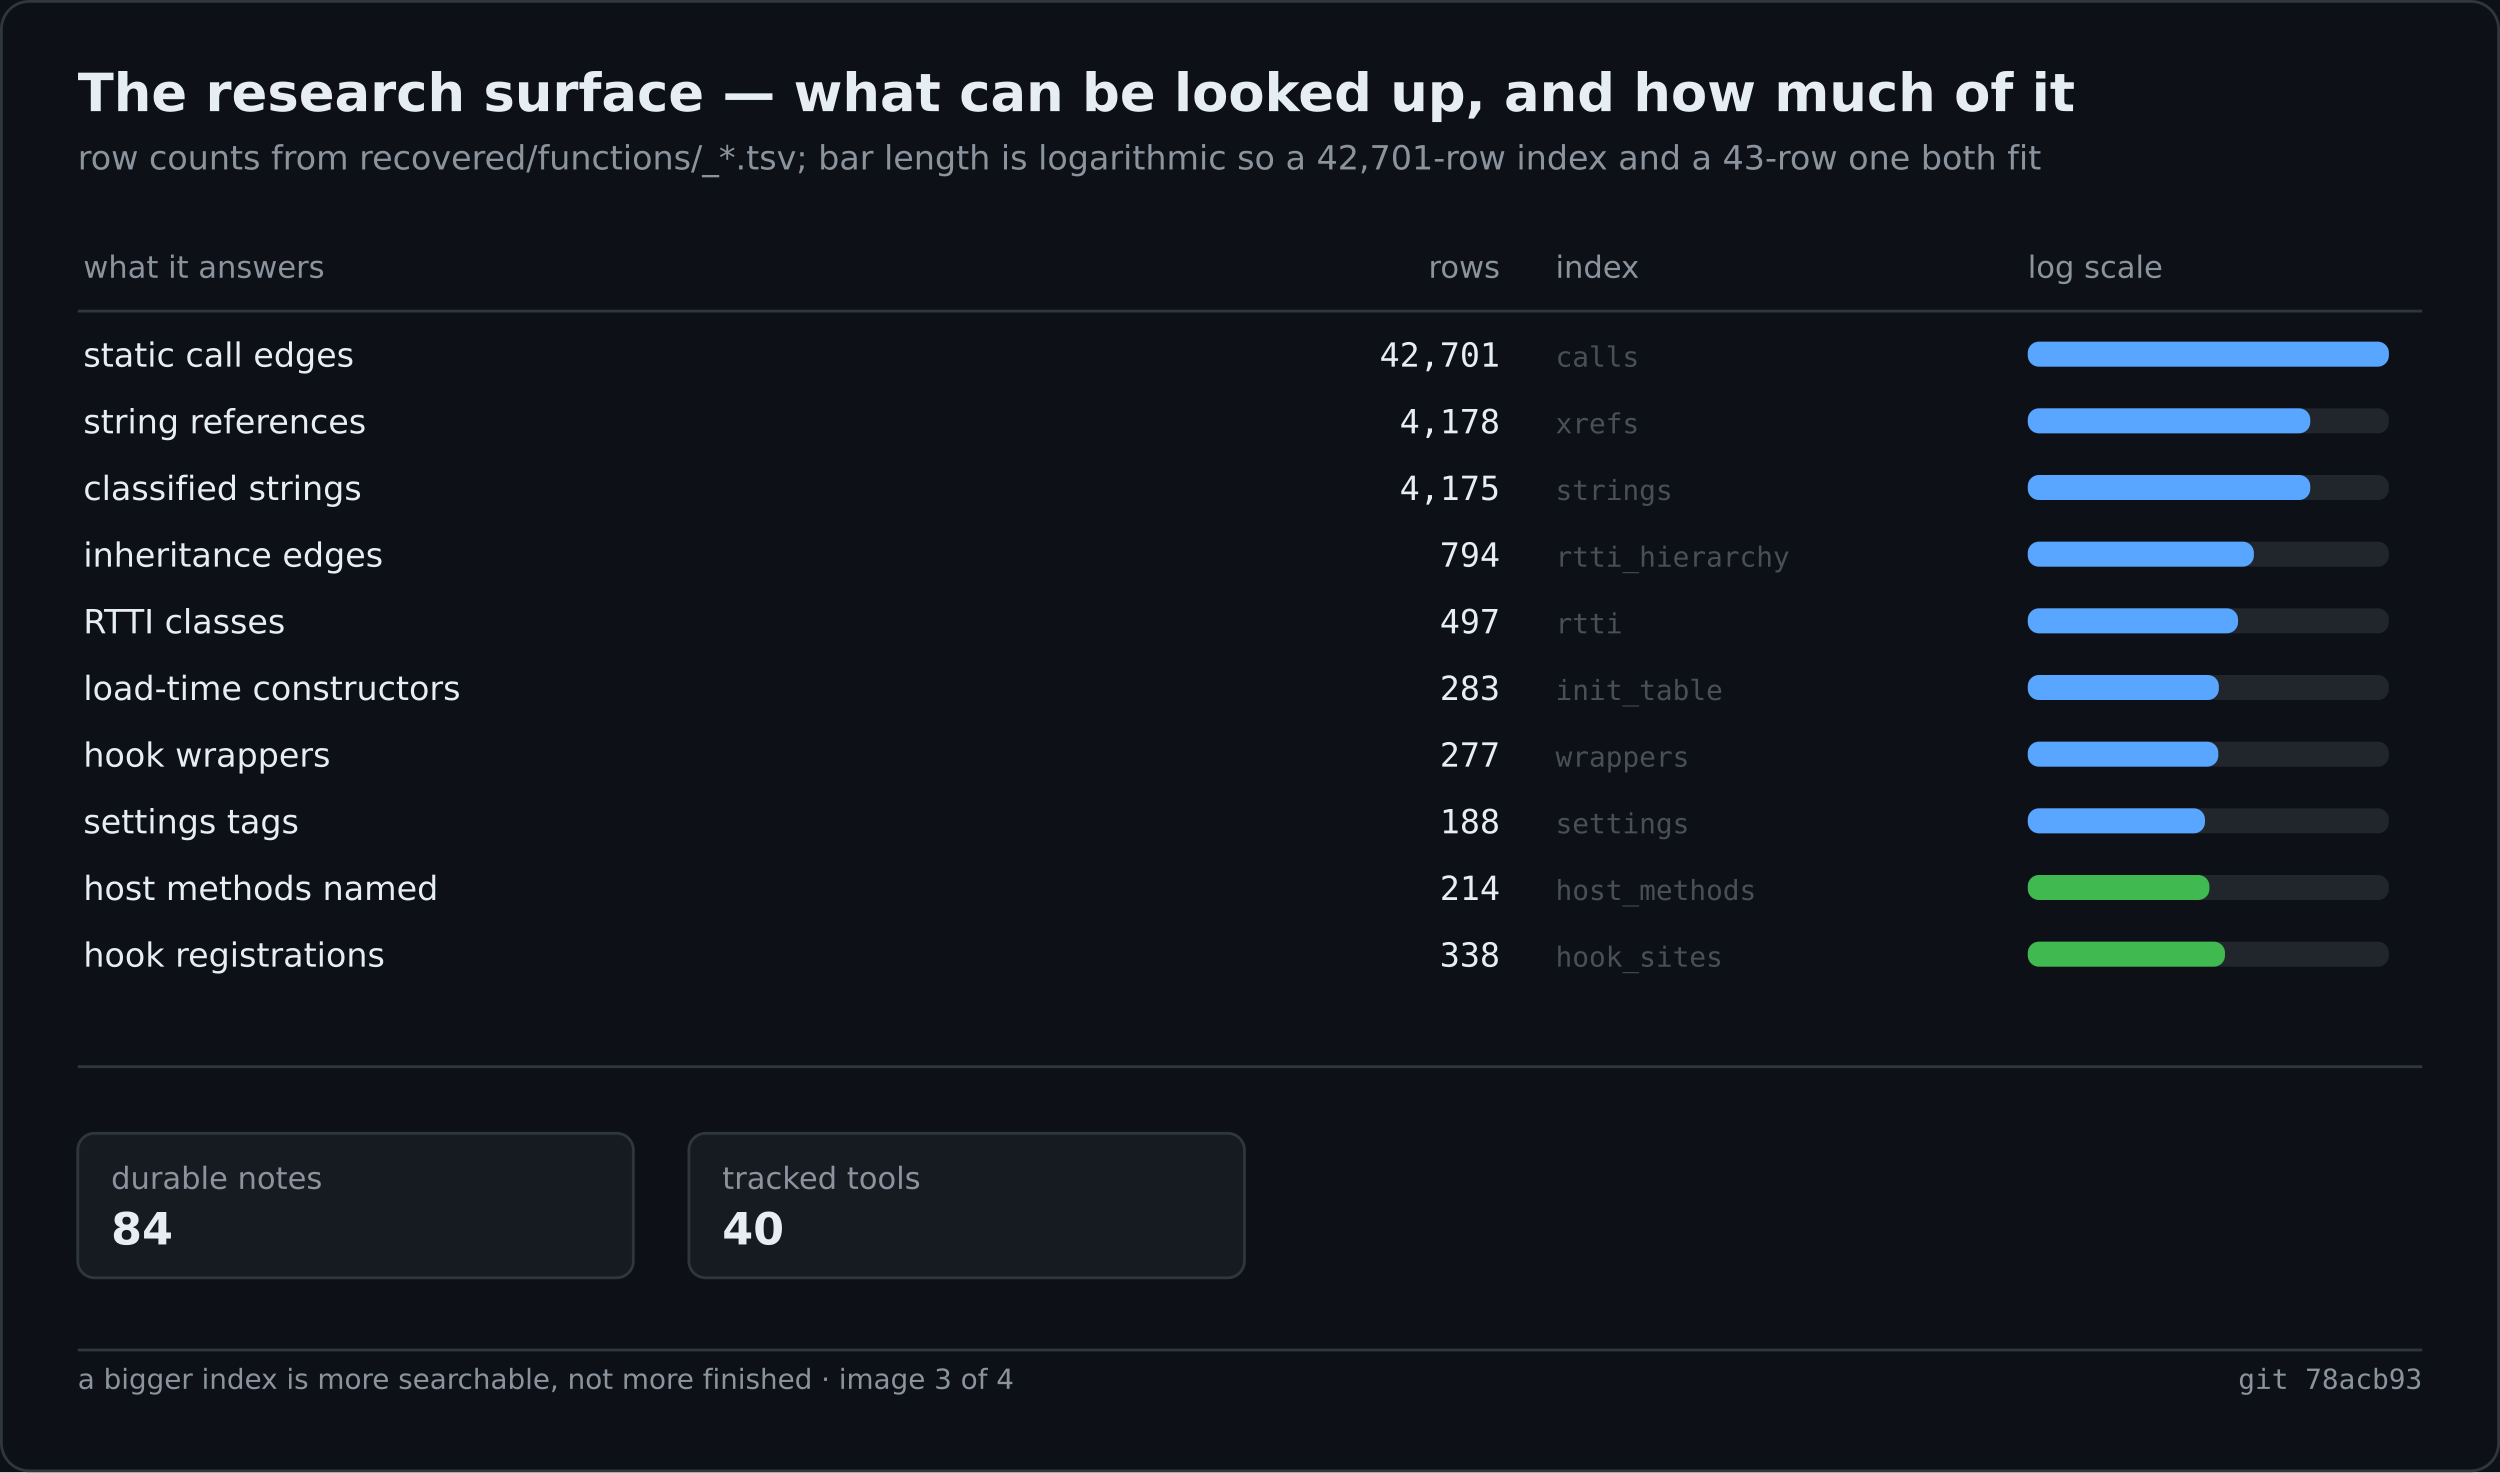
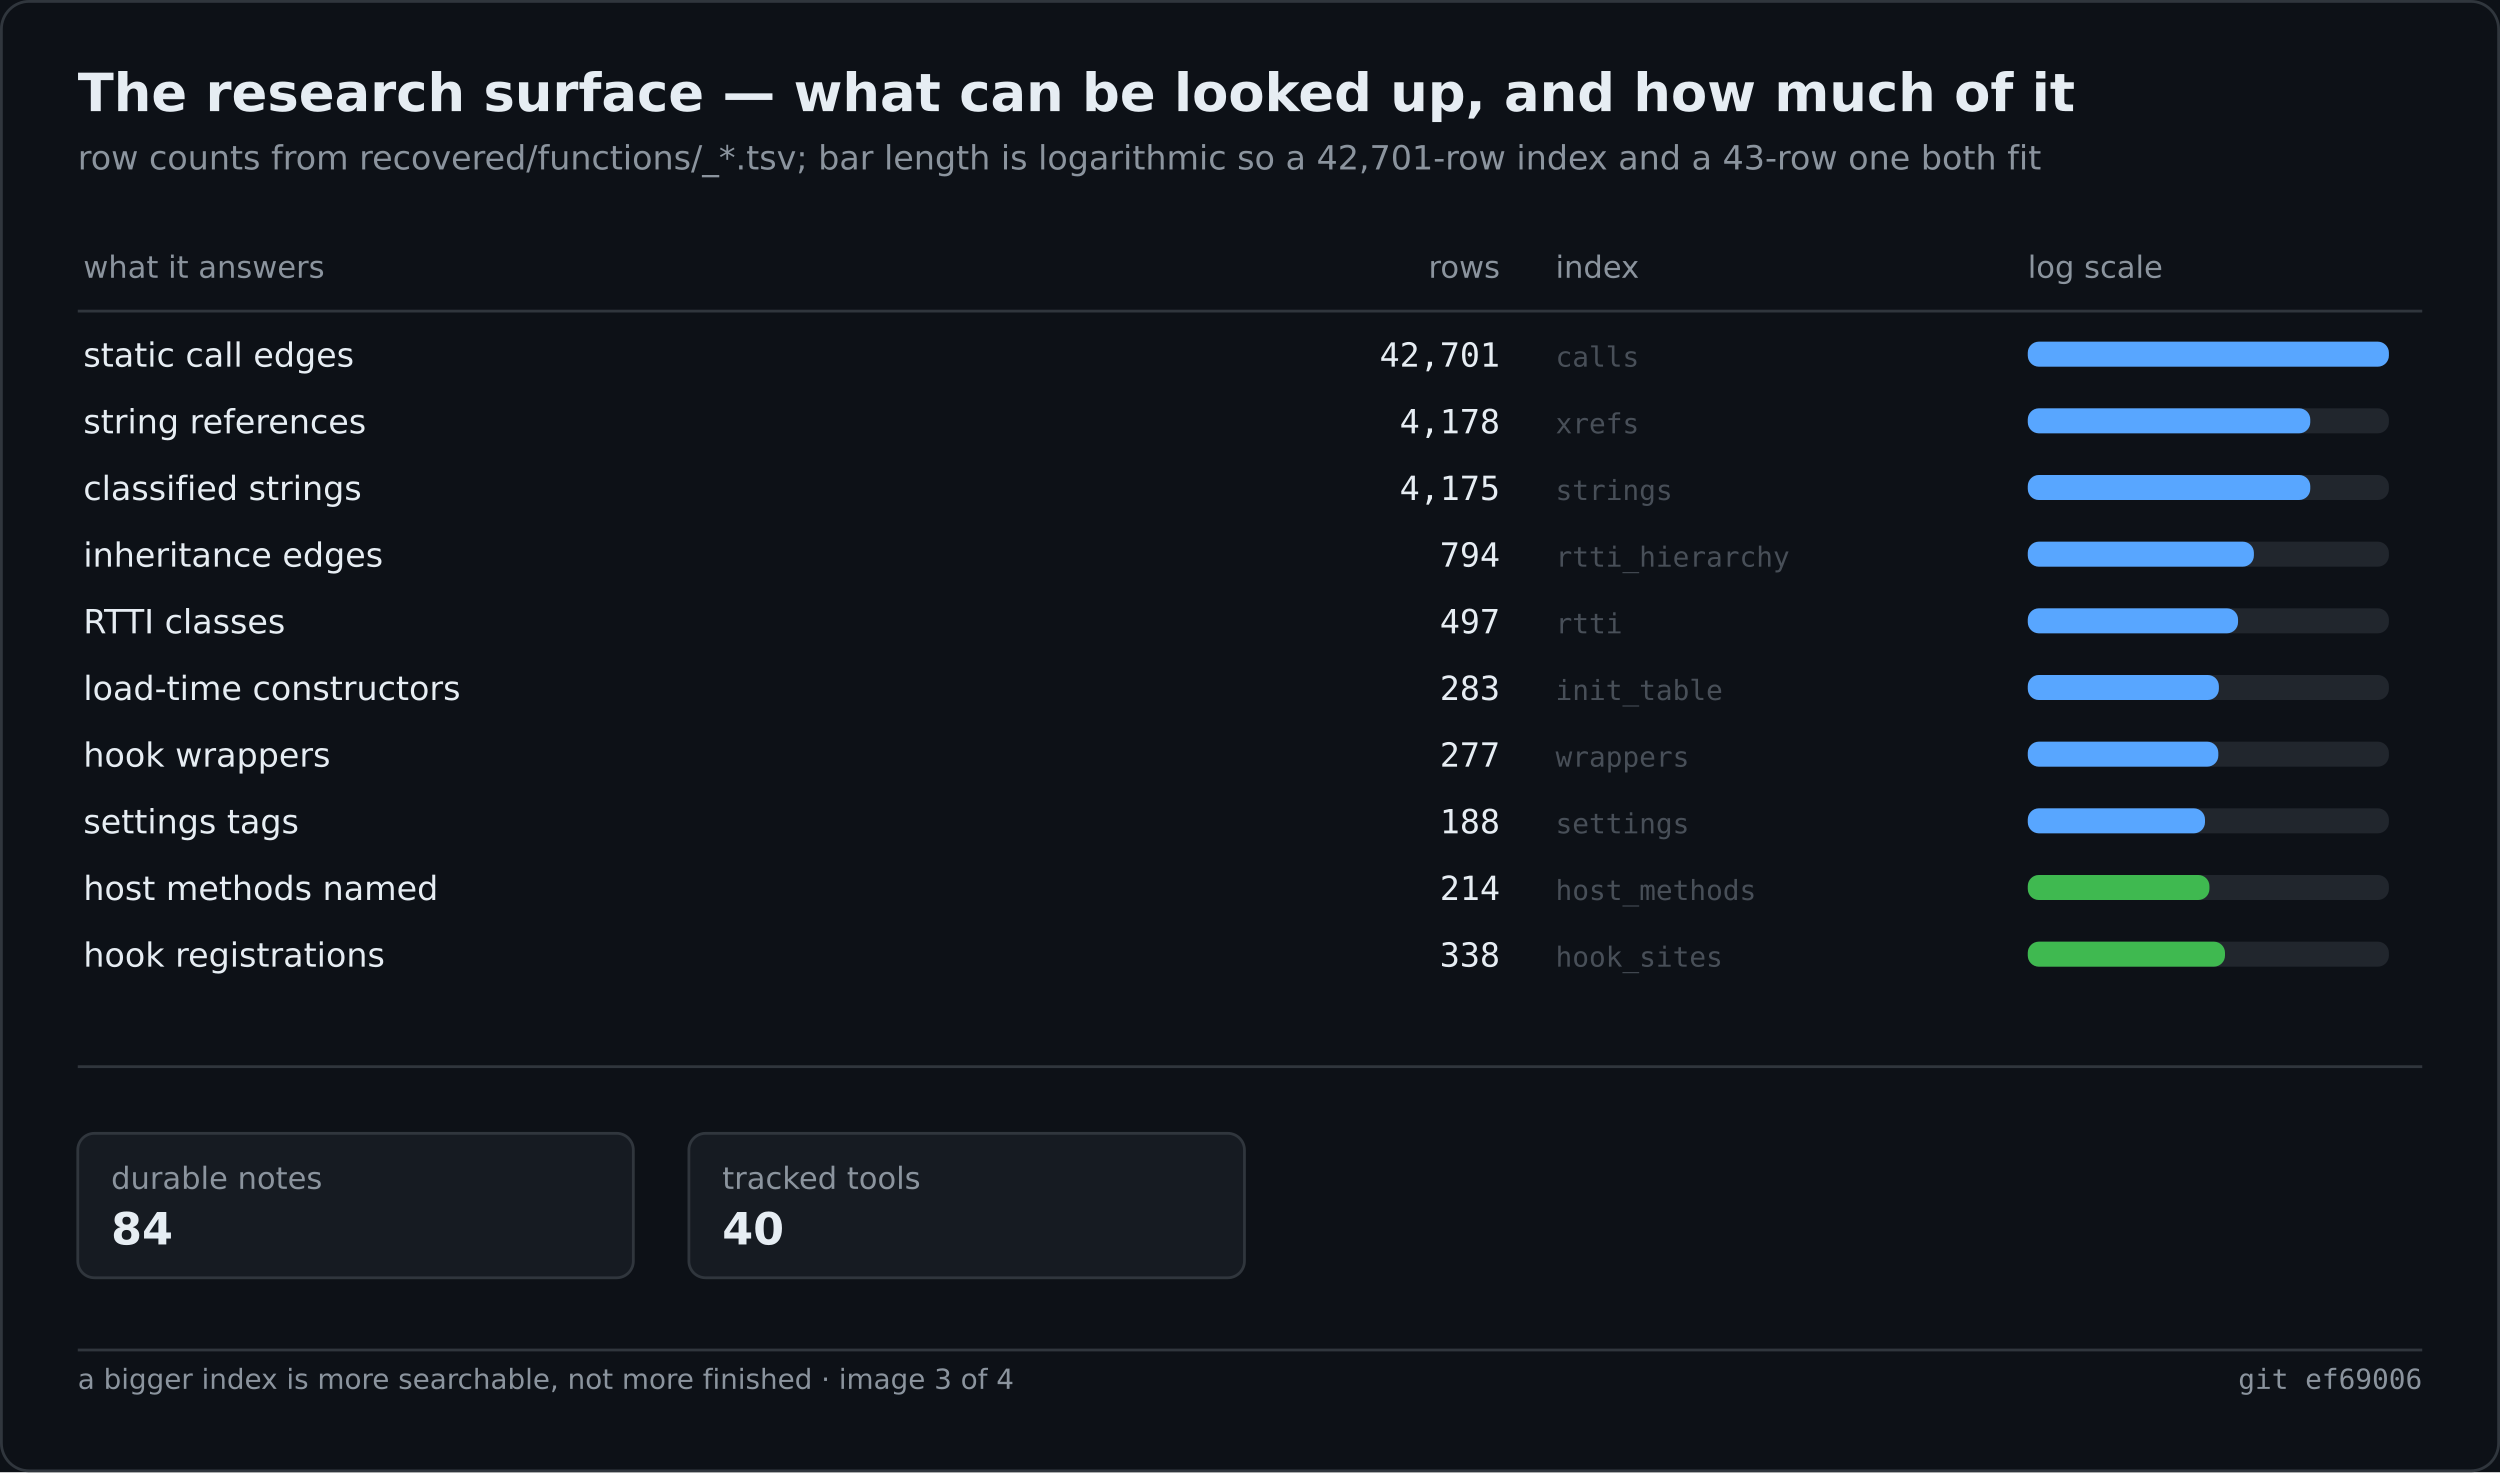
<svg xmlns="http://www.w3.org/2000/svg" width="900" height="530" viewBox="0 0 900 530" role="img" aria-label="The research surface — what can be looked up, and how much of it">
  <rect width="900" height="530" fill="#0d1117" />
  <rect x="0.5" y="0.5" width="899" height="529" fill="none" stroke="#30363d" rx="10" />
  <text x="28" y="40" font-family="Segoe UI,DejaVu Sans,Helvetica,sans-serif" font-size="19" font-weight="600" fill="#e6edf3">The research surface — what can be looked up, and how much of it</text>
  <text x="28" y="61" font-family="Segoe UI,DejaVu Sans,Helvetica,sans-serif" font-size="12" fill="#8b949e">row counts from recovered/functions/_*.tsv; bar length is logarithmic so a 42,701-row index and a 43-row one both fit</text>
  <text x="30.0" y="100.0" font-family="Segoe UI,DejaVu Sans,Helvetica,sans-serif" font-size="11" fill="#8b949e">what it answers</text>
  <text x="540.0" y="100.0" font-family="Segoe UI,DejaVu Sans,Helvetica,sans-serif" font-size="11" fill="#8b949e" text-anchor="end">rows</text>
  <text x="560.0" y="100.0" font-family="Segoe UI,DejaVu Sans,Helvetica,sans-serif" font-size="11" fill="#8b949e">index</text>
  <text x="730.0" y="100.0" font-family="Segoe UI,DejaVu Sans,Helvetica,sans-serif" font-size="11" fill="#8b949e">log scale</text>
  <line x1="28.0" y1="112.0" x2="872.0" y2="112.0" stroke="#30363d" stroke-width="1" />
  <text x="30.0" y="132.0" font-family="Segoe UI,DejaVu Sans,Helvetica,sans-serif" font-size="12" fill="#e6edf3">static call edges</text>
  <text x="540.0" y="132.0" font-family="Cascadia Mono,Consolas,DejaVu Sans Mono,monospace" font-size="12" fill="#e6edf3" text-anchor="end">42,701</text>
  <text x="560.0" y="132.0" font-family="Cascadia Mono,Consolas,DejaVu Sans Mono,monospace" font-size="10" fill="#484f58">calls</text>
  <rect x="730.0" y="123.0" width="130.0" height="9.0" fill="#21262d" rx="4" />
  <rect x="730.0" y="123.0" width="130.0" height="9.0" fill="#58a6ff" rx="4" />
  <text x="30.0" y="156.0" font-family="Segoe UI,DejaVu Sans,Helvetica,sans-serif" font-size="12" fill="#e6edf3">string references</text>
  <text x="540.0" y="156.0" font-family="Cascadia Mono,Consolas,DejaVu Sans Mono,monospace" font-size="12" fill="#e6edf3" text-anchor="end">4,178</text>
  <text x="560.0" y="156.0" font-family="Cascadia Mono,Consolas,DejaVu Sans Mono,monospace" font-size="10" fill="#484f58">xrefs</text>
  <rect x="730.0" y="147.0" width="130.0" height="9.0" fill="#21262d" rx="4" />
  <rect x="730.0" y="147.0" width="101.7" height="9.0" fill="#58a6ff" rx="4" />
  <text x="30.0" y="180.0" font-family="Segoe UI,DejaVu Sans,Helvetica,sans-serif" font-size="12" fill="#e6edf3">classified strings</text>
  <text x="540.0" y="180.0" font-family="Cascadia Mono,Consolas,DejaVu Sans Mono,monospace" font-size="12" fill="#e6edf3" text-anchor="end">4,175</text>
  <text x="560.0" y="180.0" font-family="Cascadia Mono,Consolas,DejaVu Sans Mono,monospace" font-size="10" fill="#484f58">strings</text>
  <rect x="730.0" y="171.0" width="130.0" height="9.0" fill="#21262d" rx="4" />
  <rect x="730.0" y="171.0" width="101.7" height="9.0" fill="#58a6ff" rx="4" />
  <text x="30.0" y="204.0" font-family="Segoe UI,DejaVu Sans,Helvetica,sans-serif" font-size="12" fill="#e6edf3">inheritance edges</text>
  <text x="540.0" y="204.0" font-family="Cascadia Mono,Consolas,DejaVu Sans Mono,monospace" font-size="12" fill="#e6edf3" text-anchor="end">794</text>
  <text x="560.0" y="204.0" font-family="Cascadia Mono,Consolas,DejaVu Sans Mono,monospace" font-size="10" fill="#484f58">rtti_hierarchy</text>
  <rect x="730.0" y="195.0" width="130.0" height="9.0" fill="#21262d" rx="4" />
  <rect x="730.0" y="195.0" width="81.4" height="9.0" fill="#58a6ff" rx="4" />
  <text x="30.0" y="228.0" font-family="Segoe UI,DejaVu Sans,Helvetica,sans-serif" font-size="12" fill="#e6edf3">RTTI classes</text>
  <text x="540.0" y="228.0" font-family="Cascadia Mono,Consolas,DejaVu Sans Mono,monospace" font-size="12" fill="#e6edf3" text-anchor="end">497</text>
  <text x="560.0" y="228.0" font-family="Cascadia Mono,Consolas,DejaVu Sans Mono,monospace" font-size="10" fill="#484f58">rtti</text>
  <rect x="730.0" y="219.0" width="130.0" height="9.0" fill="#21262d" rx="4" />
  <rect x="730.0" y="219.0" width="75.7" height="9.0" fill="#58a6ff" rx="4" />
  <text x="30.0" y="252.0" font-family="Segoe UI,DejaVu Sans,Helvetica,sans-serif" font-size="12" fill="#e6edf3">load-time constructors</text>
  <text x="540.0" y="252.0" font-family="Cascadia Mono,Consolas,DejaVu Sans Mono,monospace" font-size="12" fill="#e6edf3" text-anchor="end">283</text>
  <text x="560.0" y="252.0" font-family="Cascadia Mono,Consolas,DejaVu Sans Mono,monospace" font-size="10" fill="#484f58">init_table</text>
  <rect x="730.0" y="243.0" width="130.0" height="9.0" fill="#21262d" rx="4" />
  <rect x="730.0" y="243.0" width="68.8" height="9.0" fill="#58a6ff" rx="4" />
  <text x="30.0" y="276.0" font-family="Segoe UI,DejaVu Sans,Helvetica,sans-serif" font-size="12" fill="#e6edf3">hook wrappers</text>
  <text x="540.0" y="276.0" font-family="Cascadia Mono,Consolas,DejaVu Sans Mono,monospace" font-size="12" fill="#e6edf3" text-anchor="end">277</text>
  <text x="560.0" y="276.0" font-family="Cascadia Mono,Consolas,DejaVu Sans Mono,monospace" font-size="10" fill="#484f58">wrappers</text>
  <rect x="730.0" y="267.0" width="130.0" height="9.0" fill="#21262d" rx="4" />
  <rect x="730.0" y="267.0" width="68.6" height="9.0" fill="#58a6ff" rx="4" />
  <text x="30.0" y="300.0" font-family="Segoe UI,DejaVu Sans,Helvetica,sans-serif" font-size="12" fill="#e6edf3">settings tags</text>
  <text x="540.0" y="300.0" font-family="Cascadia Mono,Consolas,DejaVu Sans Mono,monospace" font-size="12" fill="#e6edf3" text-anchor="end">188</text>
  <text x="560.0" y="300.0" font-family="Cascadia Mono,Consolas,DejaVu Sans Mono,monospace" font-size="10" fill="#484f58">settings</text>
  <rect x="730.0" y="291.0" width="130.0" height="9.0" fill="#21262d" rx="4" />
  <rect x="730.0" y="291.0" width="63.8" height="9.0" fill="#58a6ff" rx="4" />
  <text x="30.0" y="324.0" font-family="Segoe UI,DejaVu Sans,Helvetica,sans-serif" font-size="12" fill="#e6edf3">host methods named</text>
  <text x="540.0" y="324.0" font-family="Cascadia Mono,Consolas,DejaVu Sans Mono,monospace" font-size="12" fill="#e6edf3" text-anchor="end">214</text>
  <text x="560.0" y="324.0" font-family="Cascadia Mono,Consolas,DejaVu Sans Mono,monospace" font-size="10" fill="#484f58">host_methods</text>
  <rect x="730.0" y="315.0" width="130.0" height="9.0" fill="#21262d" rx="4" />
  <rect x="730.0" y="315.0" width="65.4" height="9.0" fill="#3fb950" rx="4" />
  <text x="30.0" y="348.0" font-family="Segoe UI,DejaVu Sans,Helvetica,sans-serif" font-size="12" fill="#e6edf3">hook registrations</text>
  <text x="540.0" y="348.0" font-family="Cascadia Mono,Consolas,DejaVu Sans Mono,monospace" font-size="12" fill="#e6edf3" text-anchor="end">338</text>
  <text x="560.0" y="348.0" font-family="Cascadia Mono,Consolas,DejaVu Sans Mono,monospace" font-size="10" fill="#484f58">hook_sites</text>
  <rect x="730.0" y="339.0" width="130.0" height="9.0" fill="#21262d" rx="4" />
  <rect x="730.0" y="339.0" width="71.0" height="9.0" fill="#3fb950" rx="4" />
  <line x1="28.0" y1="384.0" x2="872.0" y2="384.0" stroke="#30363d" stroke-width="1" />
  <rect x="28.0" y="408.0" width="200.0" height="52.0" fill="#161b22" rx="6" stroke="#30363d" stroke-width="1" />
  <text x="40.0" y="428.0" font-family="Segoe UI,DejaVu Sans,Helvetica,sans-serif" font-size="11" fill="#8b949e">durable notes</text>
  <text x="40.0" y="448.0" font-family="Segoe UI,DejaVu Sans,Helvetica,sans-serif" font-size="16" fill="#e6edf3" font-weight="600">84</text>
  <rect x="248.0" y="408.0" width="200.0" height="52.0" fill="#161b22" rx="6" stroke="#30363d" stroke-width="1" />
  <text x="260.0" y="428.0" font-family="Segoe UI,DejaVu Sans,Helvetica,sans-serif" font-size="11" fill="#8b949e">tracked tools</text>
  <text x="260.0" y="448.0" font-family="Segoe UI,DejaVu Sans,Helvetica,sans-serif" font-size="16" fill="#e6edf3" font-weight="600">40</text>
  <line x1="28.0" y1="486.0" x2="872.0" y2="486.0" stroke="#30363d" stroke-width="1" />
  <text x="28.0" y="500.0" font-family="Segoe UI,DejaVu Sans,Helvetica,sans-serif" font-size="10" fill="#8b949e">a bigger index is more searchable, not more finished · image 3 of 4</text>
-   <text x="872.0" y="500.0" font-family="Cascadia Mono,Consolas,DejaVu Sans Mono,monospace" font-size="10" fill="#8b949e" text-anchor="end">git 78acb93</text>
+   <text x="872.0" y="500.0" font-family="Cascadia Mono,Consolas,DejaVu Sans Mono,monospace" font-size="10" fill="#8b949e" text-anchor="end">git ef69006</text>
</svg>
